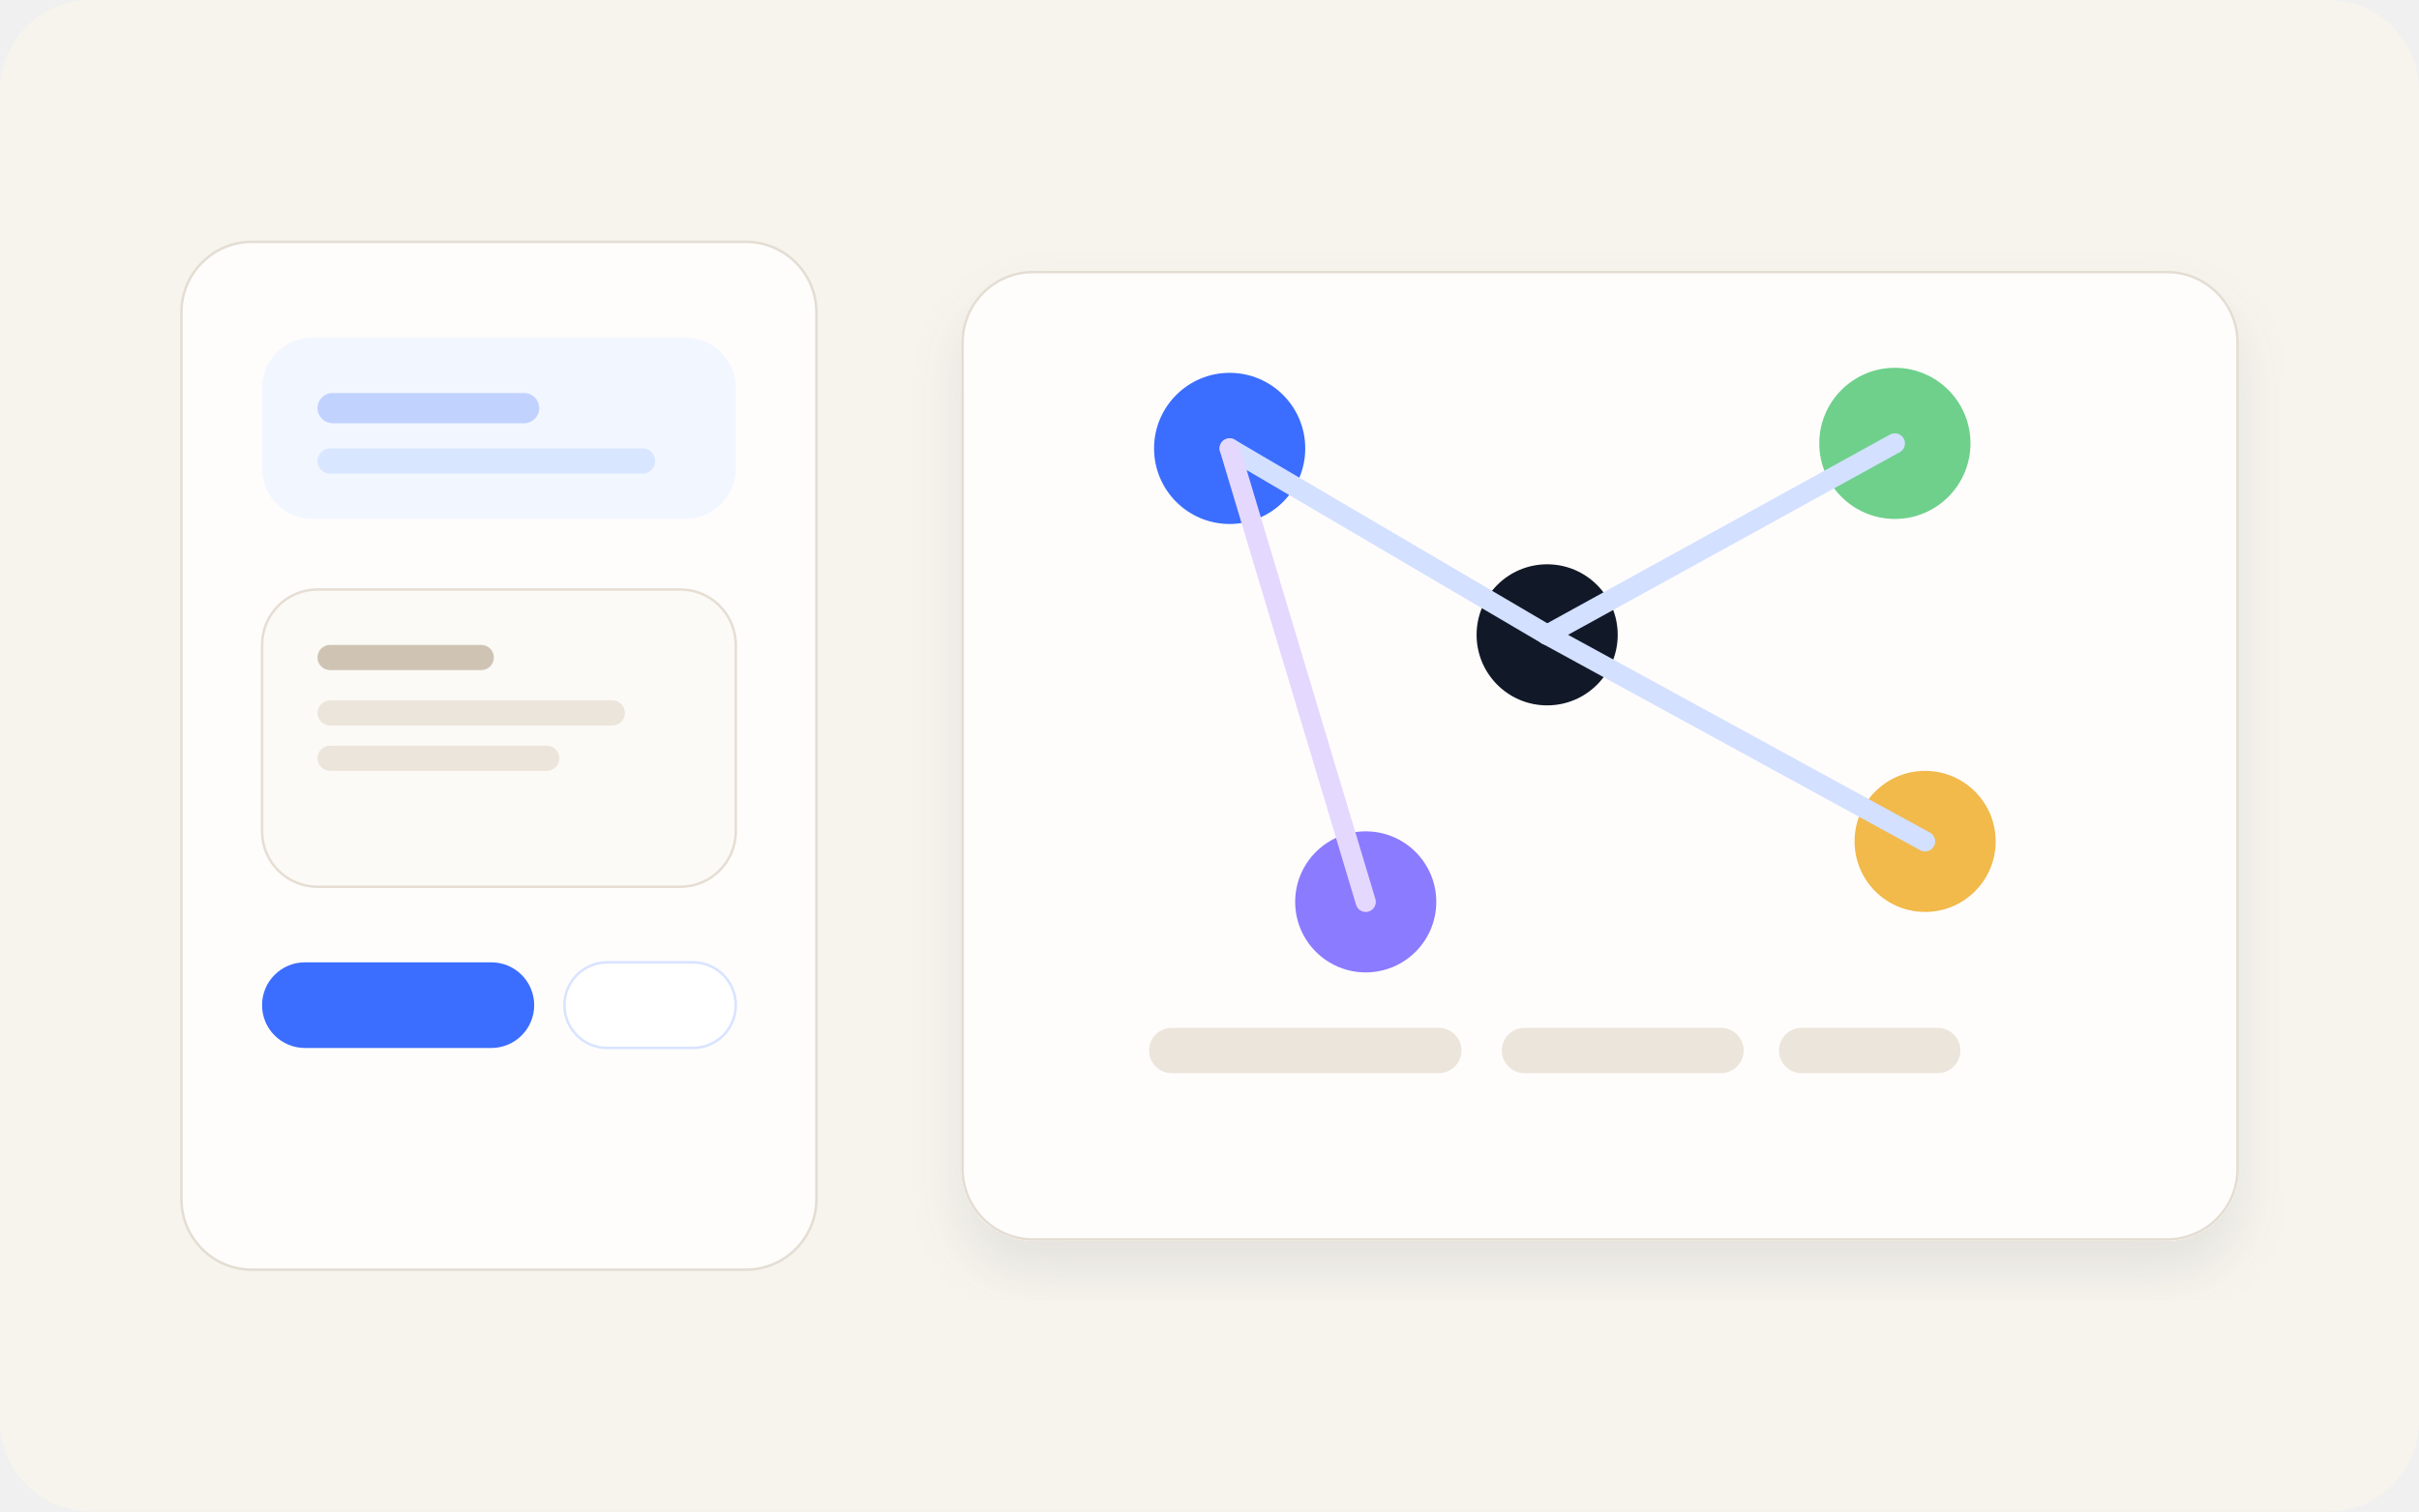
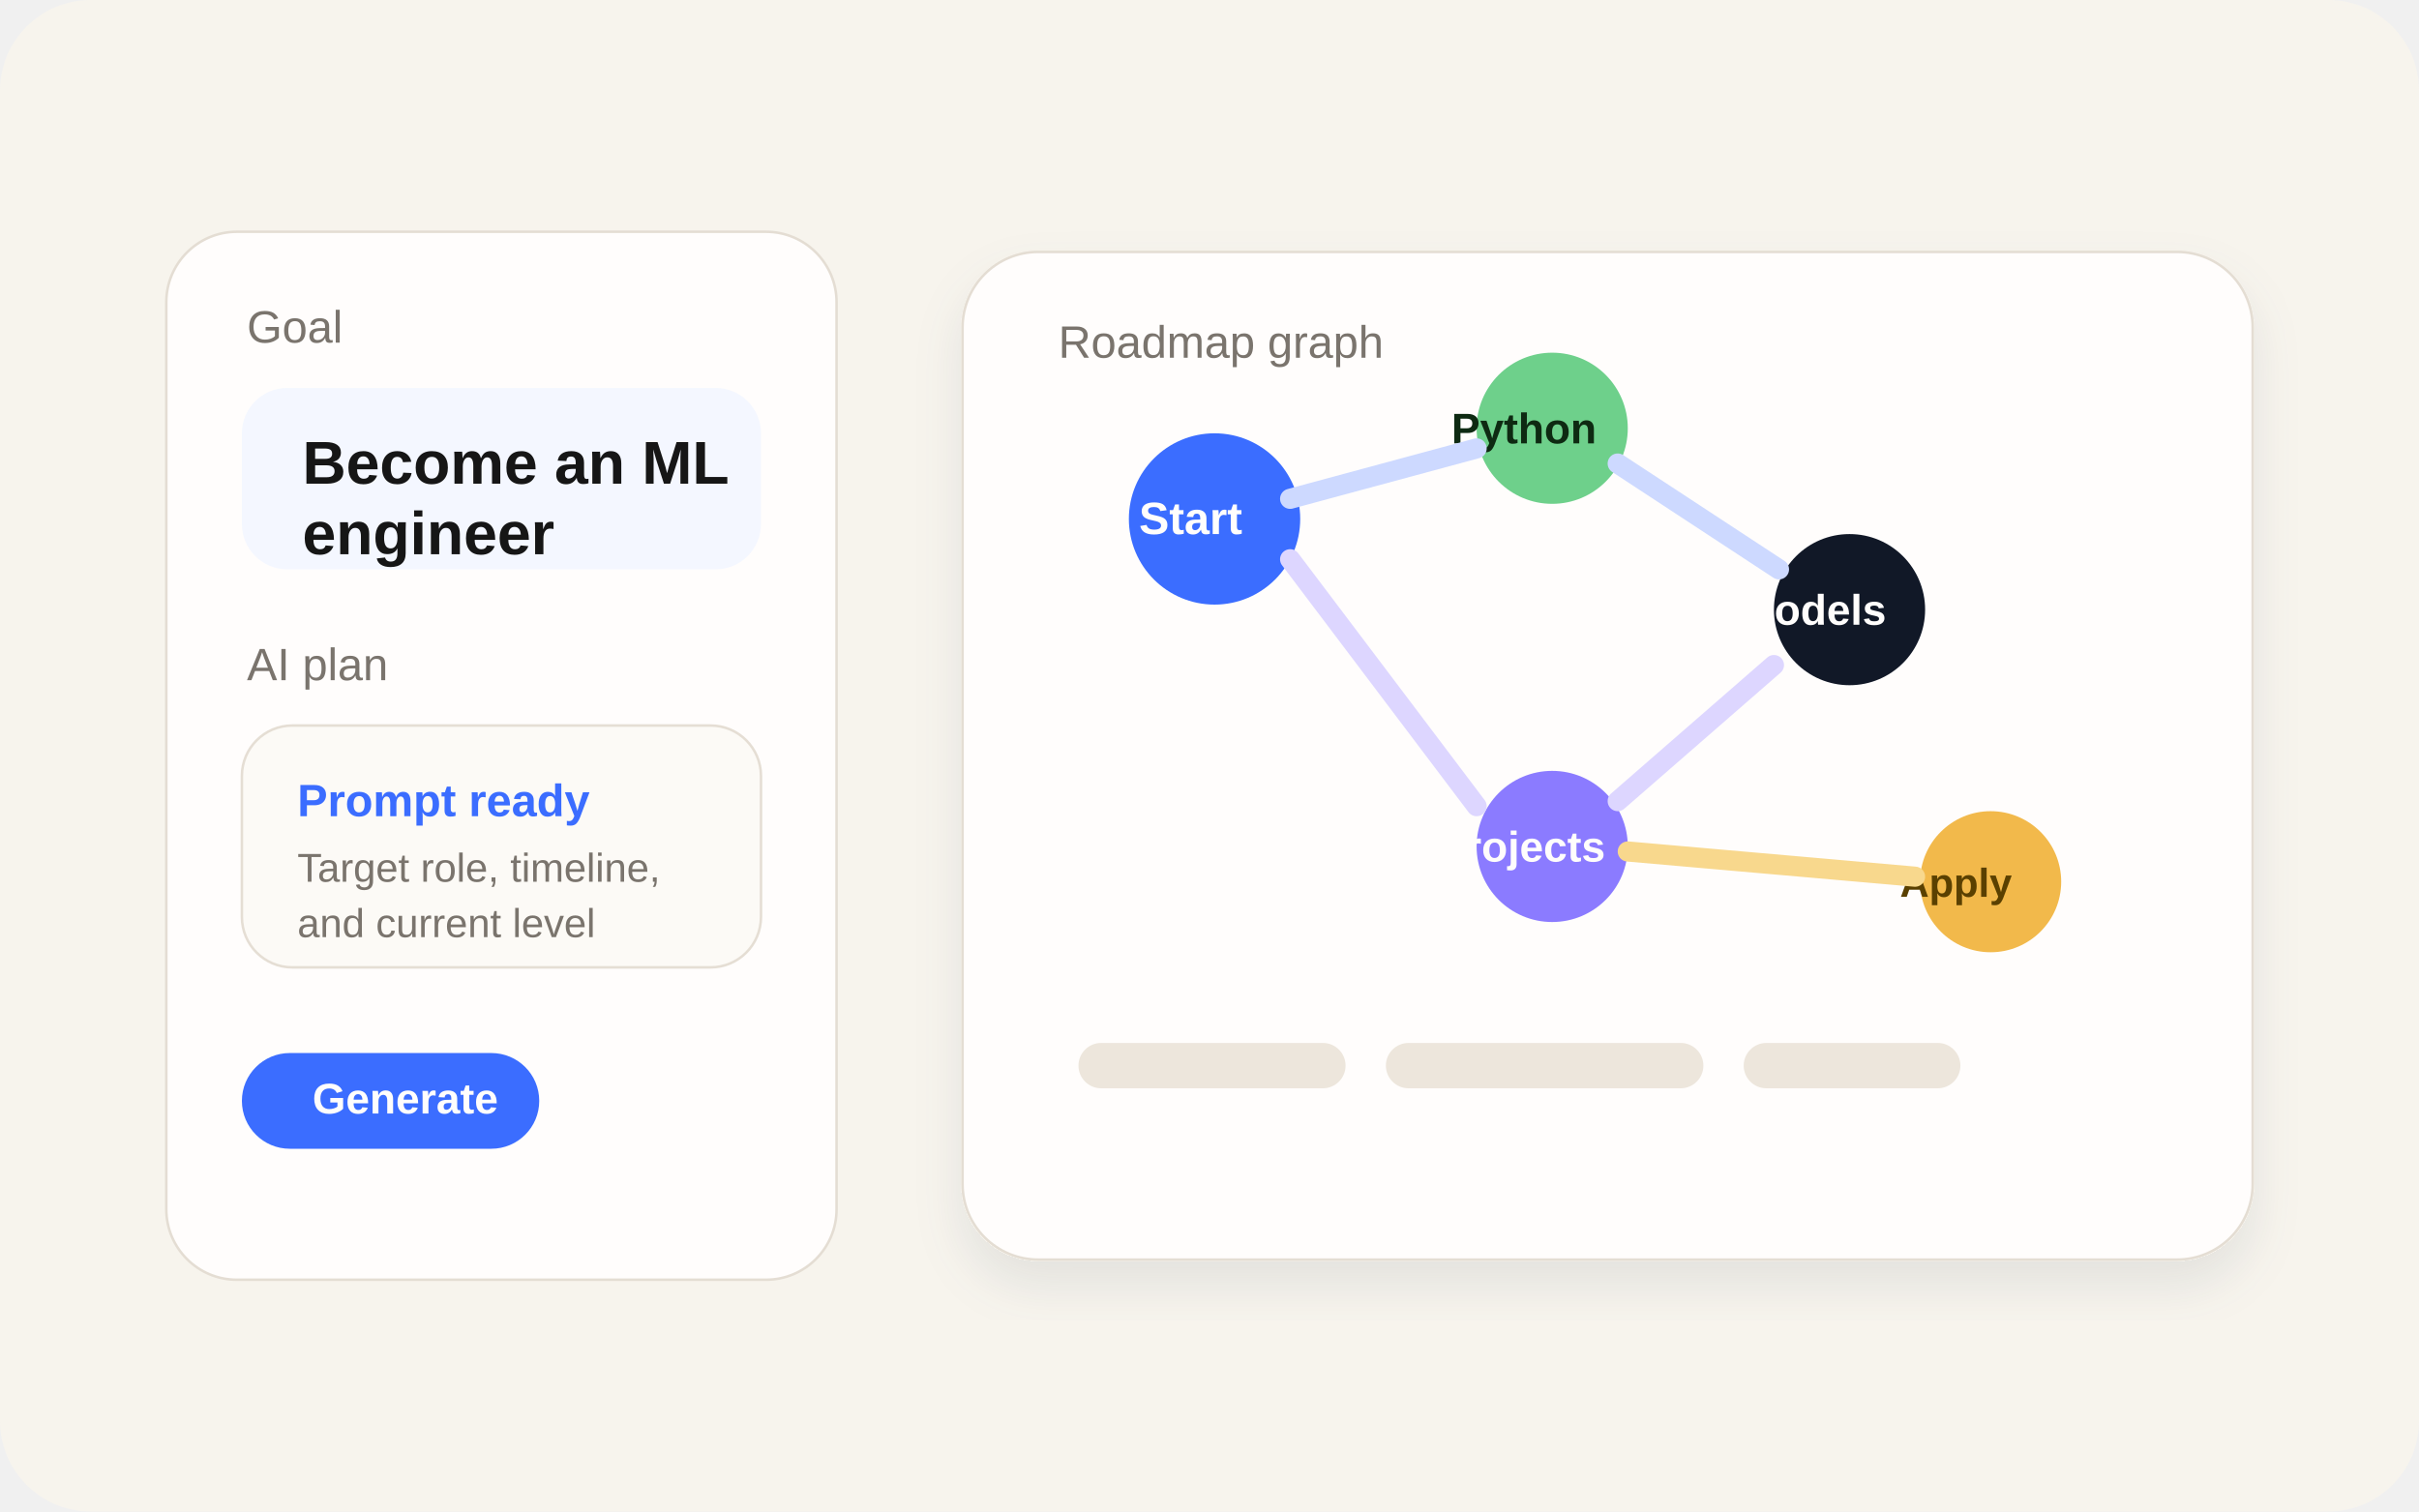
<svg xmlns="http://www.w3.org/2000/svg" width="960" height="600" viewBox="0 0 960 600" fill="none">
  <rect width="960" height="600" rx="36" fill="#F7F4ED" />
-   <rect x="72" y="96" width="252" height="408" rx="28" fill="#FFFDFC" stroke="#E4DDD3" />
-   <rect x="104" y="134" width="188" height="72" rx="20" fill="#F2F6FF" />
-   <rect x="126" y="156" width="88" height="12" rx="6" fill="#3B6DFF" fill-opacity="0.26" />
-   <rect x="126" y="178" width="134" height="10" rx="5" fill="#D9E6FF" />
-   <rect x="104" y="234" width="188" height="118" rx="22" fill="#FCFAF6" stroke="#E6DED4" />
-   <rect x="126" y="256" width="70" height="10" rx="5" fill="#CFC4B4" />
-   <rect x="126" y="278" width="122" height="10" rx="5" fill="#ECE5DB" />
-   <rect x="126" y="296" width="96" height="10" rx="5" fill="#ECE5DB" />
-   <rect x="104" y="382" width="108" height="34" rx="17" fill="#3B6DFF" />
-   <rect x="224" y="382" width="68" height="34" rx="17" fill="#FFFFFF" stroke="#D8E4FF" />
+   <rect x="66" y="92" width="266" height="416" rx="28" fill="#FFFDFC" stroke="#E4DDD3" />
+   <text x="98" y="136" fill="#7A746D" font-size="18" font-family="Arial, sans-serif">Goal</text>
+   <rect x="96" y="154" width="206" height="72" rx="18" fill="#F4F7FF" />
+   <text x="120" y="192" fill="#161616" font-size="24" font-weight="700" font-family="Arial, sans-serif">Become an ML</text>
+   <text x="120" y="220" fill="#161616" font-size="24" font-weight="700" font-family="Arial, sans-serif">engineer</text>
+   <text x="98" y="270" fill="#7A746D" font-size="18" font-family="Arial, sans-serif">AI plan</text>
+   <rect x="96" y="288" width="206" height="96" rx="20" fill="#FCFAF6" stroke="#E5DED4" />
+   <text x="118" y="324" fill="#3B6DFF" font-size="18" font-weight="700" font-family="Arial, sans-serif">Prompt ready</text>
+   <text x="118" y="350" fill="#7A746D" font-size="16" font-family="Arial, sans-serif">Target role, timeline,</text>
+   <text x="118" y="372" fill="#7A746D" font-size="16" font-family="Arial, sans-serif">and current level</text>
+   <rect x="96" y="418" width="118" height="38" rx="19" fill="#3B6DFF" />
+   <text x="124" y="442" fill="#FFFDFC" font-size="17" font-weight="700" font-family="Arial, sans-serif">Generate</text>
  <g filter="url(#shadow)">
-     <rect x="382" y="108" width="506" height="384" rx="28" fill="#FFFDFC" stroke="#E4DDD3" />
-     <circle cx="488" cy="178" r="30" fill="#3B6DFF" />
-     <circle cx="614" cy="252" r="28" fill="#111827" />
-     <circle cx="752" cy="176" r="30" fill="#6ED08B" />
-     <circle cx="764" cy="334" r="28" fill="#F2B94B" />
-     <circle cx="542" cy="358" r="28" fill="#8B7BFF" />
-     <path d="M488 178L614 252" stroke="#D3E0FF" stroke-width="8" stroke-linecap="round" />
-     <path d="M614 252L752 176" stroke="#D3E0FF" stroke-width="8" stroke-linecap="round" />
-     <path d="M614 252L764 334" stroke="#D3E0FF" stroke-width="8" stroke-linecap="round" />
-     <path d="M488 178L542 358" stroke="#E5D8FF" stroke-width="8" stroke-linecap="round" />
-     <rect x="456" y="408" width="124" height="18" rx="9" fill="#ECE5DB" />
-     <rect x="596" y="408" width="96" height="18" rx="9" fill="#ECE5DB" />
-     <rect x="706" y="408" width="72" height="18" rx="9" fill="#ECE5DB" />
+     <rect x="382" y="100" width="512" height="400" rx="30" fill="#FFFDFC" stroke="#E4DDD3" />
  </g>
+   <text x="420" y="142" fill="#7A746D" font-size="18" font-family="Arial, sans-serif">Roadmap graph</text>
+   <circle cx="482" cy="206" r="34" fill="#3B6DFF" />
+   <text x="452" y="212" fill="#FFFDFC" font-size="18" font-weight="700" font-family="Arial, sans-serif">Start</text>
+   <circle cx="616" cy="170" r="30" fill="#6ED08B" />
+   <text x="576" y="176" fill="#0E2A12" font-size="17" font-weight="700" font-family="Arial, sans-serif">Python</text>
+   <circle cx="734" cy="242" r="30" fill="#111827" />
+   <text x="690" y="248" fill="#FFFDFC" font-size="17" font-weight="700" font-family="Arial, sans-serif">Models</text>
+   <circle cx="616" cy="336" r="30" fill="#8B7BFF" />
+   <text x="570" y="342" fill="#FFFDFC" font-size="17" font-weight="700" font-family="Arial, sans-serif">Projects</text>
+   <circle cx="790" cy="350" r="28" fill="#F2B94B" />
+   <text x="754" y="356" fill="#5A4000" font-size="16" font-weight="700" font-family="Arial, sans-serif">Apply</text>
+   <path d="M512 198L586 178" stroke="#CDD9FF" stroke-width="8" stroke-linecap="round" />
+   <path d="M642 184L706 226" stroke="#CDD9FF" stroke-width="8" stroke-linecap="round" />
+   <path d="M704 264L642 318" stroke="#DDD6FF" stroke-width="8" stroke-linecap="round" />
+   <path d="M512 222L586 320" stroke="#DDD6FF" stroke-width="8" stroke-linecap="round" />
+   <path d="M646 338L760 348" stroke="#F8D88D" stroke-width="8" stroke-linecap="round" />
+   <rect x="428" y="414" width="106" height="18" rx="9" fill="#EDE6DC" />
+   <rect x="550" y="414" width="126" height="18" rx="9" fill="#EDE6DC" />
+   <rect x="692" y="414" width="86" height="18" rx="9" fill="#EDE6DC" />
  <defs>
-     <filter id="shadow" x="362" y="92" width="546" height="424" filterUnits="userSpaceOnUse" color-interpolation-filters="sRGB">
+     <filter id="shadow" x="364" y="88" width="548" height="436" filterUnits="userSpaceOnUse" color-interpolation-filters="sRGB">
      <feFlood flood-opacity="0" result="BackgroundImageFix" />
      <feColorMatrix in="SourceAlpha" type="matrix" values="0 0 0 0 0 0 0 0 0 0 0 0 0 0 0 0 0 0 127 0" result="hardAlpha" />
-       <feOffset dy="12" />
-       <feGaussianBlur stdDeviation="10" />
+       <feOffset dy="10" />
+       <feGaussianBlur stdDeviation="9" />
      <feComposite in2="hardAlpha" operator="out" />
      <feColorMatrix type="matrix" values="0 0 0 0 0.204 0 0 0 0 0.267 0 0 0 0 0.365 0 0 0 0.1 0" />
      <feBlend mode="normal" in2="BackgroundImageFix" result="effect1_dropShadow_0_1" />
      <feBlend mode="normal" in="SourceGraphic" in2="effect1_dropShadow_0_1" result="shape" />
    </filter>
  </defs>
</svg>
